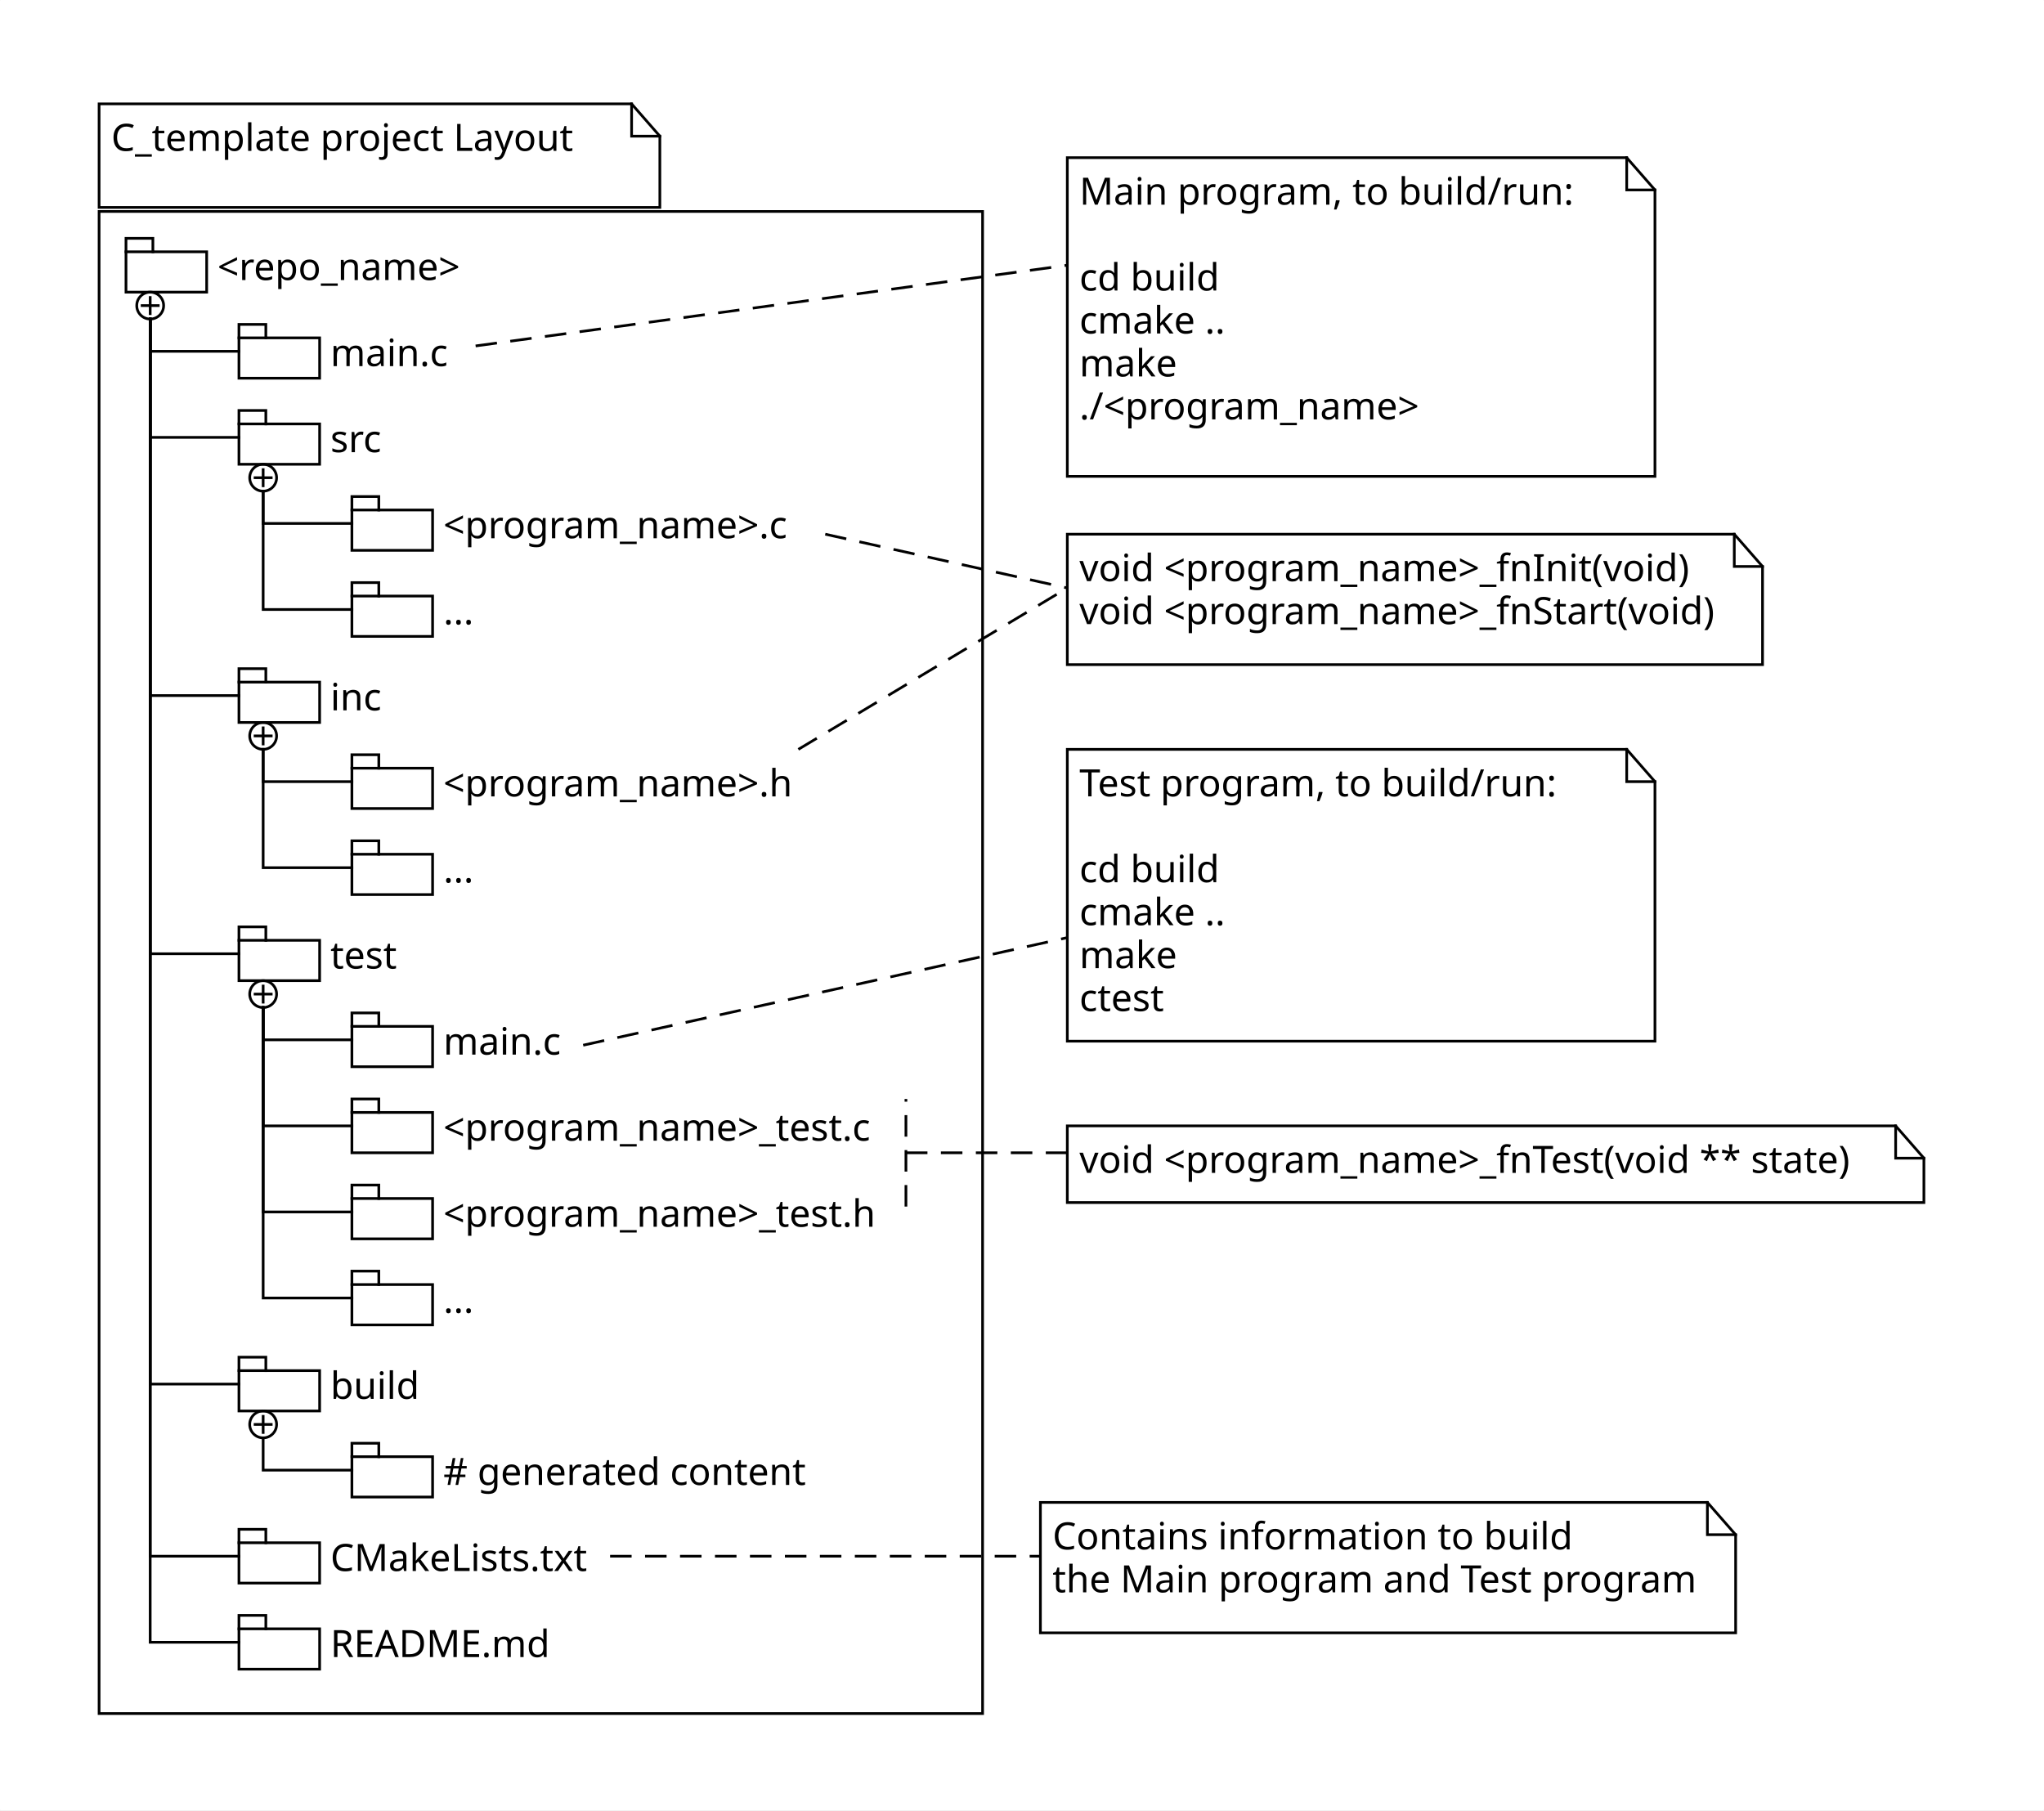
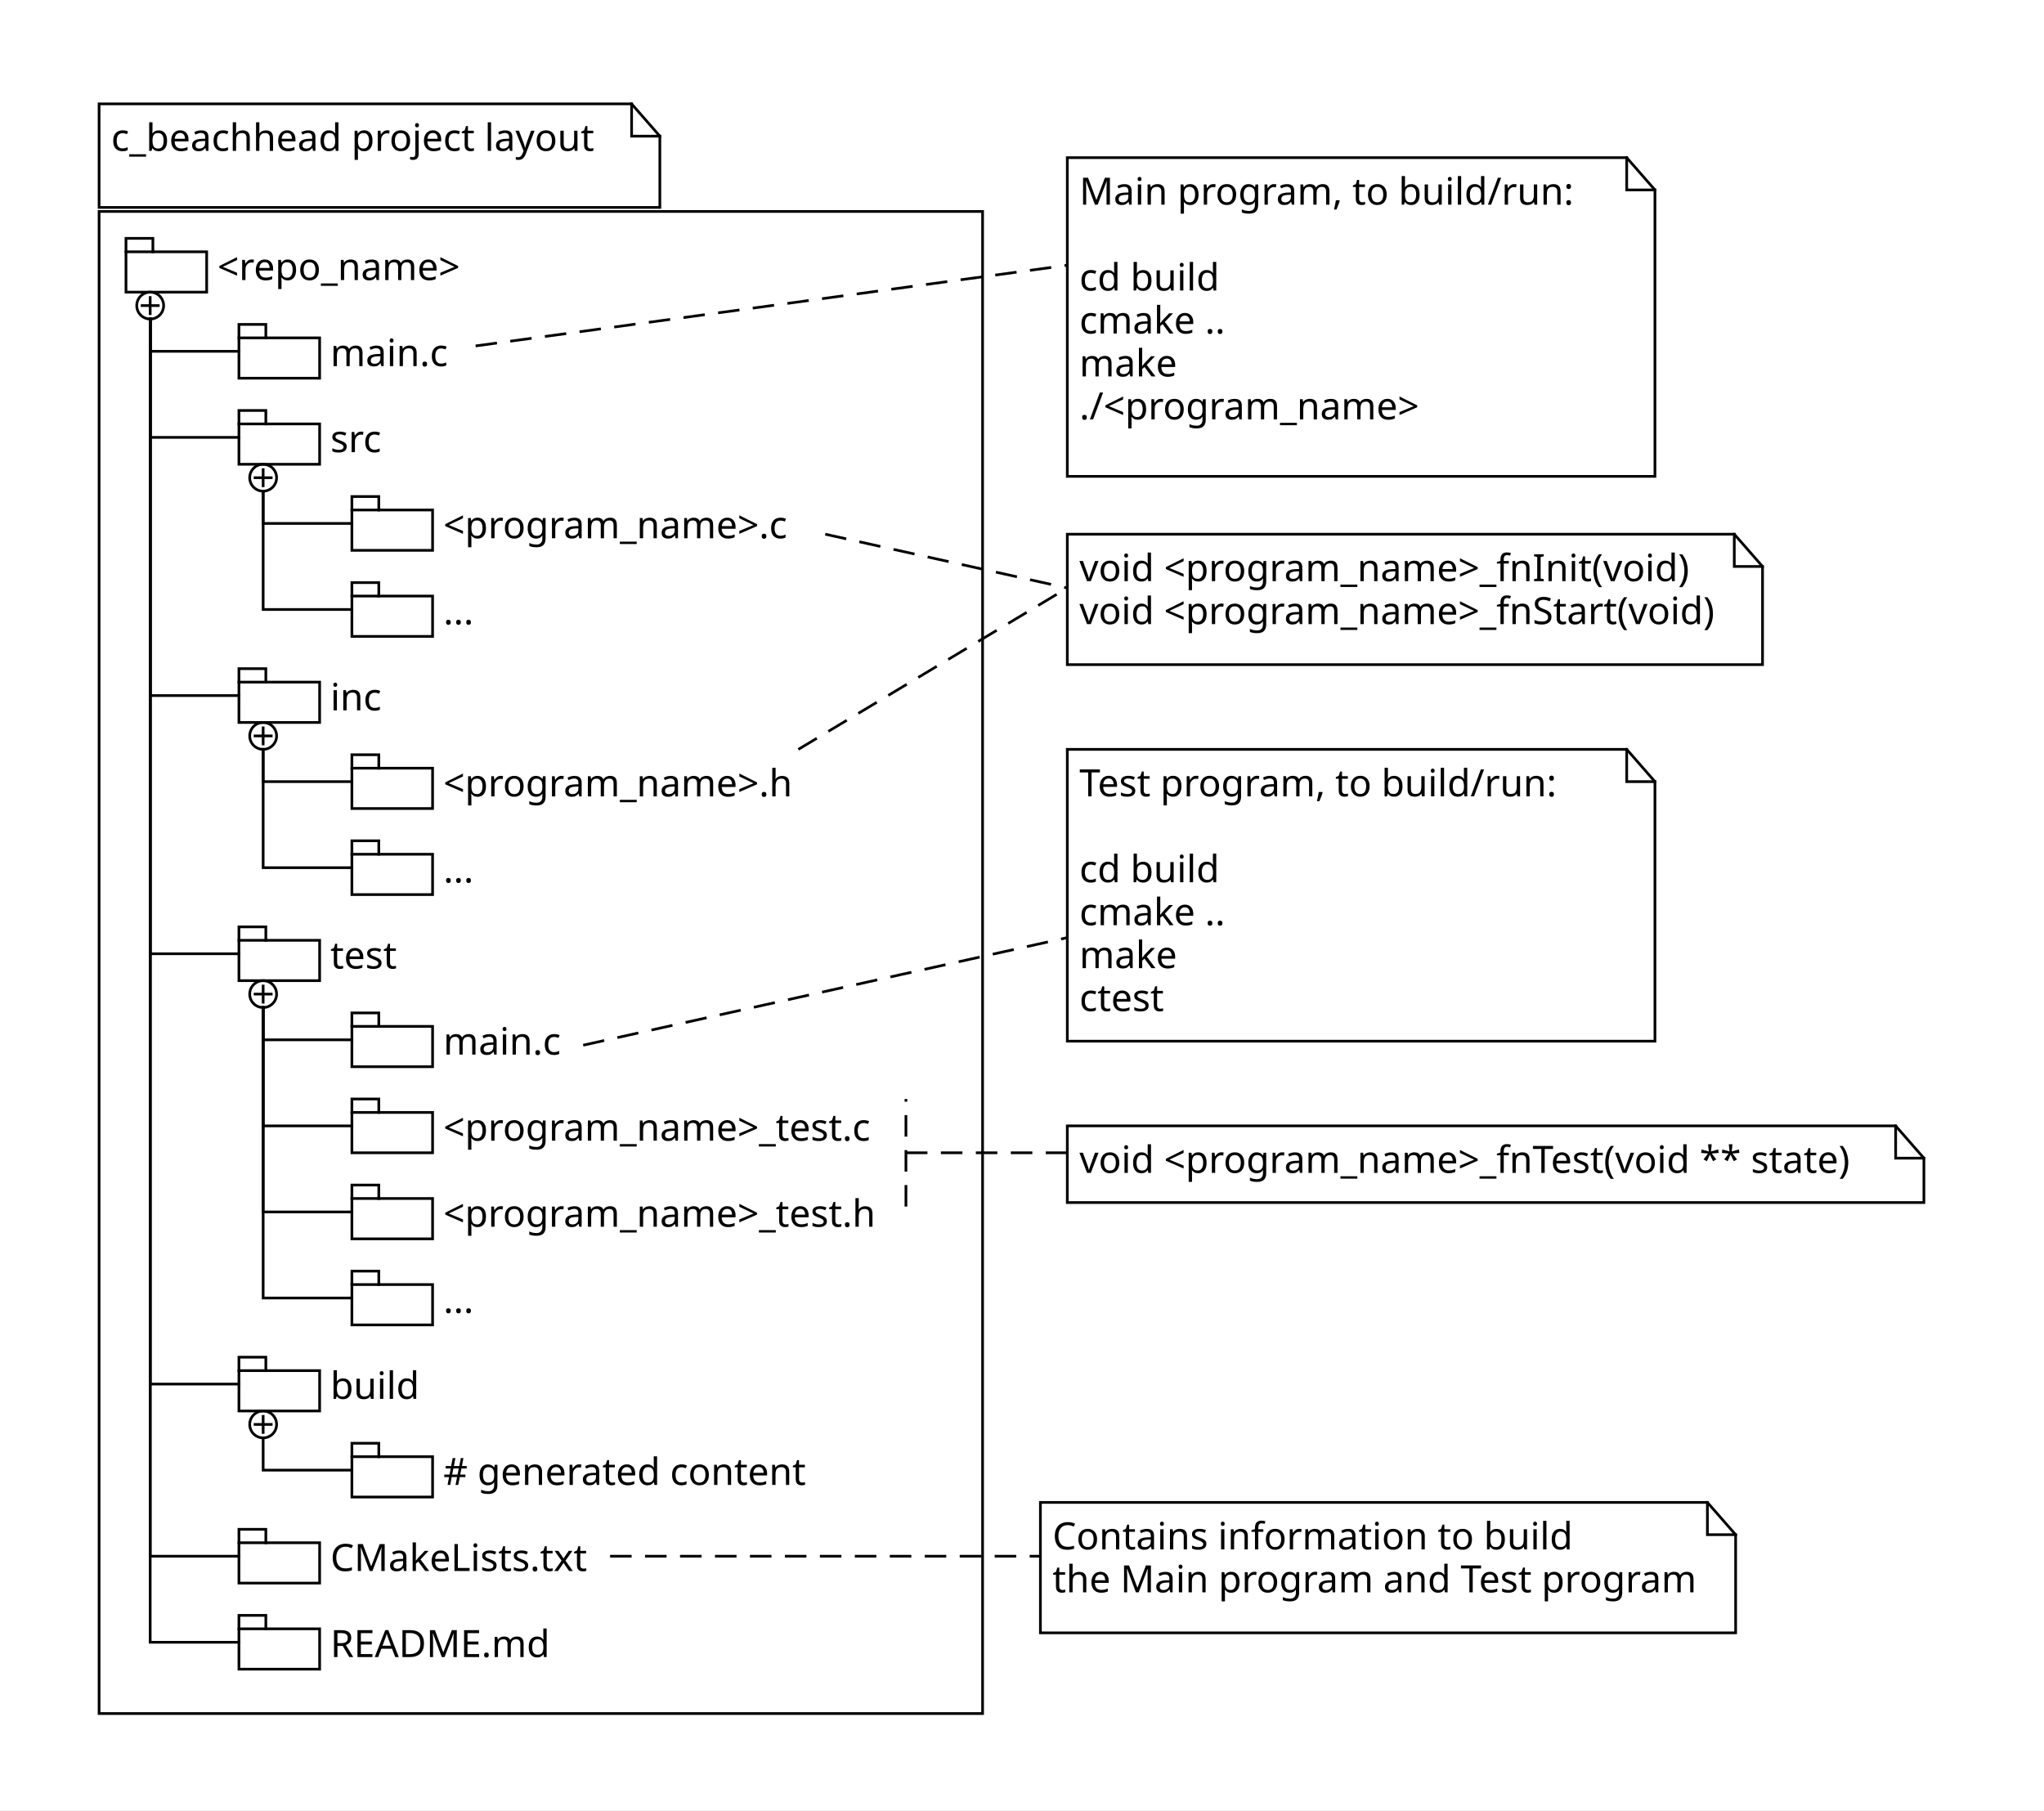
<svg xmlns="http://www.w3.org/2000/svg" fill-opacity="1" color-rendering="auto" color-interpolation="auto" text-rendering="auto" stroke="#000000" stroke-linecap="square" width="760" stroke-miterlimit="10" shape-rendering="auto" stroke-opacity="1" fill="#000000" stroke-dasharray="none" font-weight="normal" stroke-width="1" viewBox="160 70 760 673.07" height="673.07" font-family="Dialog" font-style="normal" stroke-linejoin="miter" font-size="12px" stroke-dashoffset="0" image-rendering="auto" version="1.1" id="svg1993">
  <rect style="fill:#ffffff;fill-opacity:1;stroke:none;stroke-width:3.78;stroke-linecap:round;stroke-dasharray:7.559, 7.559;stop-color:#000000" id="rect2516" width="760" height="673.07" x="160" y="70" rx="0.297" ry="0.384" />
  <defs id="genericDefs" />
  <g id="g1991" transform="translate(16.34432,18.12296)">
    <defs id="defs1">
      <clipPath clipPathUnits="userSpaceOnUse" id="clipPath1">
        <path d="M 0,0 H 2147483600 V 2147483600 H 0 Z" id="path1524" />
      </clipPath>
      <clipPath clipPathUnits="userSpaceOnUse" id="clipPath2">
        <path d="M 0,0 V 560 H 330 V 0 Z" id="path1527" />
      </clipPath>
      <clipPath clipPathUnits="userSpaceOnUse" id="clipPath3">
        <path d="M 0,0 V 40 H 210 V 0 Z" id="path1530" />
      </clipPath>
      <clipPath clipPathUnits="userSpaceOnUse" id="clipPath4">
        <path d="M 0,0 V 30 H 190 V 0 Z" id="path1533" />
      </clipPath>
      <clipPath clipPathUnits="userSpaceOnUse" id="clipPath5">
        <path d="M 0,0 V 50 H 260 V 0 Z" id="path1536" />
      </clipPath>
      <clipPath clipPathUnits="userSpaceOnUse" id="clipPath6">
        <path d="M 0,0 V 60 H 250 V 0 Z" id="path1539" />
      </clipPath>
      <clipPath clipPathUnits="userSpaceOnUse" id="clipPath7">
        <path d="M 0,0 V 120 H 220 V 0 Z" id="path1542" />
      </clipPath>
      <clipPath clipPathUnits="userSpaceOnUse" id="clipPath8">
        <path d="M 0,0 V 70 H 210 V 0 Z" id="path1545" />
      </clipPath>
      <clipPath clipPathUnits="userSpaceOnUse" id="clipPath9">
        <path d="M 0,0 V 110 H 220 V 0 Z" id="path1548" />
      </clipPath>
      <clipPath clipPathUnits="userSpaceOnUse" id="clipPath10">
        <path d="M 0,0 V 70 H 30 V 0 Z" id="path1551" />
      </clipPath>
      <clipPath clipPathUnits="userSpaceOnUse" id="clipPath11">
        <path d="M 0,0 V 30 H 90 V 0 Z" id="path1554" />
      </clipPath>
      <clipPath clipPathUnits="userSpaceOnUse" id="clipPath12">
        <path d="M 0,0 V 30 H 320 V 0 Z" id="path1557" />
      </clipPath>
      <clipPath clipPathUnits="userSpaceOnUse" id="clipPath13">
        <path d="M 0,0 V 90 H 130 V 0 Z" id="path1560" />
      </clipPath>
      <clipPath clipPathUnits="userSpaceOnUse" id="clipPath14">
        <path d="M 0,0 V 50 H 120 V 0 Z" id="path1563" />
      </clipPath>
    </defs>
    <g fill="#ffffff" fill-opacity="0" transform="translate(180,130)" stroke-opacity="0" stroke="#ffffff" id="g1569">
      <rect x="0.5" width="328.5" height="558.5" y="0.5" clip-path="url(#clipPath2)" stroke="none" id="rect1567" />
    </g>
    <g transform="translate(180,130)" id="g1573">
      <rect fill="none" x="0.5" width="328.5" height="558.5" y="0.5" clip-path="url(#clipPath2)" id="rect1571" />
    </g>
    <g fill="#ffffff" fill-opacity="0" transform="translate(180,130)" stroke-opacity="0" stroke="#ffffff" id="g1577">
      <path d="m 10.5,10.5 h 10 v 5 h 20 v 15 h -30 z" stroke="none" clip-path="url(#clipPath2)" id="path1575" />
    </g>
    <g transform="translate(180,130)" id="g1585">
      <path fill="none" d="m 10.5,10.5 h 10 v 5 h 20 v 15 h -30 z" clip-path="url(#clipPath2)" id="path1579" />
      <path fill="none" d="m 10.5,15.5 h 10" clip-path="url(#clipPath2)" id="path1581" />
      <text x="44.5" font-size="14px" y="26" clip-path="url(#clipPath2)" font-family="sans-serif" stroke="none" xml:space="preserve" id="text1583">&lt;repo_name&gt;</text>
    </g>
    <g font-size="14px" transform="translate(180,130)" fill-opacity="0" fill="#ffffff" font-family="sans-serif" stroke="#ffffff" stroke-opacity="0" id="g1589">
      <path d="m 52.5,42.5 h 10 v 5 h 20 v 15 h -30 z" stroke="none" clip-path="url(#clipPath2)" id="path1587" />
    </g>
    <g font-family="sans-serif" font-size="14px" transform="translate(180,130)" id="g1597">
      <path fill="none" d="m 52.5,42.5 h 10 v 5 h 20 v 15 h -30 z" clip-path="url(#clipPath2)" id="path1591" />
      <path fill="none" d="m 52.5,47.5 h 10" clip-path="url(#clipPath2)" id="path1593" />
      <path fill="none" d="m 52.5,52.5 h -33 v -12" clip-path="url(#clipPath2)" id="path1595" />
    </g>
    <g font-size="14px" transform="translate(180,130)" fill-opacity="0" fill="#ffffff" font-family="sans-serif" stroke="#ffffff" stroke-opacity="0" id="g1601">
      <circle r="5" clip-path="url(#clipPath2)" cx="19.5" cy="35.5" stroke="none" id="circle1599" />
    </g>
    <g font-family="sans-serif" font-size="14px" transform="translate(180,130)" id="g1611">
      <circle fill="none" r="5" clip-path="url(#clipPath2)" cx="19.5" cy="35.5" id="circle1603" />
      <path fill="none" d="m 19.5,32.5 v 6" clip-path="url(#clipPath2)" id="path1605" />
      <path fill="none" d="m 16.5,35.5 h 6" clip-path="url(#clipPath2)" id="path1607" />
      <text x="86.5" xml:space="preserve" y="58" clip-path="url(#clipPath2)" stroke="none" id="text1609">main.c</text>
    </g>
    <g font-size="14px" transform="translate(180,130)" fill-opacity="0" fill="#ffffff" font-family="sans-serif" stroke="#ffffff" stroke-opacity="0" id="g1615">
      <path d="m 52.5,74.5 h 10 v 5 h 20 v 15 h -30 z" stroke="none" clip-path="url(#clipPath2)" id="path1613" />
    </g>
    <g font-family="sans-serif" font-size="14px" transform="translate(180,130)" id="g1625">
      <path fill="none" d="m 52.5,74.5 h 10 v 5 h 20 v 15 h -30 z" clip-path="url(#clipPath2)" id="path1617" />
      <path fill="none" d="m 52.5,79.5 h 10" clip-path="url(#clipPath2)" id="path1619" />
      <path fill="none" d="m 52.5,84.5 h -33 v -44" clip-path="url(#clipPath2)" id="path1621" />
      <text x="86.5" xml:space="preserve" y="90" clip-path="url(#clipPath2)" stroke="none" id="text1623">src</text>
    </g>
    <g font-size="14px" transform="translate(180,130)" fill-opacity="0" fill="#ffffff" font-family="sans-serif" stroke="#ffffff" stroke-opacity="0" id="g1629">
      <path d="m 94.5,106.5 h 10 v 5 h 20 v 15 h -30 z" stroke="none" clip-path="url(#clipPath2)" id="path1627" />
    </g>
    <g font-family="sans-serif" font-size="14px" transform="translate(180,130)" id="g1637">
      <path fill="none" d="m 94.5,106.5 h 10 v 5 h 20 v 15 h -30 z" clip-path="url(#clipPath2)" id="path1631" />
      <path fill="none" d="m 94.5,111.5 h 10" clip-path="url(#clipPath2)" id="path1633" />
      <path fill="none" d="m 94.5,116.5 h -33 v -12" clip-path="url(#clipPath2)" id="path1635" />
    </g>
    <g font-size="14px" transform="translate(180,130)" fill-opacity="0" fill="#ffffff" font-family="sans-serif" stroke="#ffffff" stroke-opacity="0" id="g1641">
      <circle r="5" clip-path="url(#clipPath2)" cx="61.5" cy="99.5" stroke="none" id="circle1639" />
    </g>
    <g font-family="sans-serif" font-size="14px" transform="translate(180,130)" id="g1651">
      <circle fill="none" r="5" clip-path="url(#clipPath2)" cx="61.5" cy="99.5" id="circle1643" />
      <path fill="none" d="m 61.5,96.5 v 6" clip-path="url(#clipPath2)" id="path1645" />
      <path fill="none" d="m 58.5,99.5 h 6" clip-path="url(#clipPath2)" id="path1647" />
      <text x="128.5" xml:space="preserve" y="122" clip-path="url(#clipPath2)" stroke="none" id="text1649">&lt;program_name&gt;.c</text>
    </g>
    <g font-size="14px" transform="translate(180,130)" fill-opacity="0" fill="#ffffff" font-family="sans-serif" stroke="#ffffff" stroke-opacity="0" id="g1655">
      <path d="m 94.5,138.5 h 10 v 5 h 20 v 15 h -30 z" stroke="none" clip-path="url(#clipPath2)" id="path1653" />
    </g>
    <g font-family="sans-serif" font-size="14px" transform="translate(180,130)" id="g1665">
      <path fill="none" d="m 94.5,138.5 h 10 v 5 h 20 v 15 h -30 z" clip-path="url(#clipPath2)" id="path1657" />
      <path fill="none" d="m 94.5,143.5 h 10" clip-path="url(#clipPath2)" id="path1659" />
      <path fill="none" d="m 94.5,148.5 h -33 v -44" clip-path="url(#clipPath2)" id="path1661" />
      <text x="128.5" xml:space="preserve" y="154" clip-path="url(#clipPath2)" stroke="none" id="text1663">...</text>
    </g>
    <g font-size="14px" transform="translate(180,130)" fill-opacity="0" fill="#ffffff" font-family="sans-serif" stroke="#ffffff" stroke-opacity="0" id="g1669">
      <path d="m 52.5,170.5 h 10 v 5 h 20 v 15 h -30 z" stroke="none" clip-path="url(#clipPath2)" id="path1667" />
    </g>
    <g font-family="sans-serif" font-size="14px" transform="translate(180,130)" id="g1679">
      <path fill="none" d="m 52.5,170.5 h 10 v 5 h 20 v 15 h -30 z" clip-path="url(#clipPath2)" id="path1671" />
      <path fill="none" d="m 52.5,175.5 h 10" clip-path="url(#clipPath2)" id="path1673" />
      <path fill="none" d="m 52.5,180.5 h -33 v -140" clip-path="url(#clipPath2)" id="path1675" />
      <text x="86.5" xml:space="preserve" y="186" clip-path="url(#clipPath2)" stroke="none" id="text1677">inc</text>
    </g>
    <g font-size="14px" transform="translate(180,130)" fill-opacity="0" fill="#ffffff" font-family="sans-serif" stroke="#ffffff" stroke-opacity="0" id="g1683">
      <path d="m 94.5,202.5 h 10 v 5 h 20 v 15 h -30 z" stroke="none" clip-path="url(#clipPath2)" id="path1681" />
    </g>
    <g font-family="sans-serif" font-size="14px" transform="translate(180,130)" id="g1691">
      <path fill="none" d="m 94.5,202.5 h 10 v 5 h 20 v 15 h -30 z" clip-path="url(#clipPath2)" id="path1685" />
      <path fill="none" d="m 94.5,207.5 h 10" clip-path="url(#clipPath2)" id="path1687" />
      <path fill="none" d="m 94.5,212.5 h -33 v -12" clip-path="url(#clipPath2)" id="path1689" />
    </g>
    <g font-size="14px" transform="translate(180,130)" fill-opacity="0" fill="#ffffff" font-family="sans-serif" stroke="#ffffff" stroke-opacity="0" id="g1695">
      <circle r="5" clip-path="url(#clipPath2)" cx="61.5" cy="195.5" stroke="none" id="circle1693" />
    </g>
    <g font-family="sans-serif" font-size="14px" transform="translate(180,130)" id="g1705">
      <circle fill="none" r="5" clip-path="url(#clipPath2)" cx="61.5" cy="195.5" id="circle1697" />
      <path fill="none" d="m 61.5,192.5 v 6" clip-path="url(#clipPath2)" id="path1699" />
      <path fill="none" d="m 58.5,195.5 h 6" clip-path="url(#clipPath2)" id="path1701" />
      <text x="128.5" xml:space="preserve" y="218" clip-path="url(#clipPath2)" stroke="none" id="text1703">&lt;program_name&gt;.h</text>
    </g>
    <g font-size="14px" transform="translate(180,130)" fill-opacity="0" fill="#ffffff" font-family="sans-serif" stroke="#ffffff" stroke-opacity="0" id="g1709">
      <path d="m 94.5,234.5 h 10 v 5 h 20 v 15 h -30 z" stroke="none" clip-path="url(#clipPath2)" id="path1707" />
    </g>
    <g font-family="sans-serif" font-size="14px" transform="translate(180,130)" id="g1719">
      <path fill="none" d="m 94.5,234.5 h 10 v 5 h 20 v 15 h -30 z" clip-path="url(#clipPath2)" id="path1711" />
      <path fill="none" d="m 94.5,239.5 h 10" clip-path="url(#clipPath2)" id="path1713" />
      <path fill="none" d="m 94.5,244.5 h -33 v -44" clip-path="url(#clipPath2)" id="path1715" />
      <text x="128.5" xml:space="preserve" y="250" clip-path="url(#clipPath2)" stroke="none" id="text1717">...</text>
    </g>
    <g font-size="14px" transform="translate(180,130)" fill-opacity="0" fill="#ffffff" font-family="sans-serif" stroke="#ffffff" stroke-opacity="0" id="g1723">
      <path d="m 52.5,266.5 h 10 v 5 h 20 v 15 h -30 z" stroke="none" clip-path="url(#clipPath2)" id="path1721" />
    </g>
    <g font-family="sans-serif" font-size="14px" transform="translate(180,130)" id="g1733">
      <path fill="none" d="m 52.5,266.5 h 10 v 5 h 20 v 15 h -30 z" clip-path="url(#clipPath2)" id="path1725" />
      <path fill="none" d="m 52.5,271.5 h 10" clip-path="url(#clipPath2)" id="path1727" />
      <path fill="none" d="m 52.5,276.5 h -33 v -236" clip-path="url(#clipPath2)" id="path1729" />
      <text x="86.5" xml:space="preserve" y="282" clip-path="url(#clipPath2)" stroke="none" id="text1731">test</text>
    </g>
    <g font-size="14px" transform="translate(180,130)" fill-opacity="0" fill="#ffffff" font-family="sans-serif" stroke="#ffffff" stroke-opacity="0" id="g1737">
      <path d="m 94.5,298.5 h 10 v 5 h 20 v 15 h -30 z" stroke="none" clip-path="url(#clipPath2)" id="path1735" />
    </g>
    <g font-family="sans-serif" font-size="14px" transform="translate(180,130)" id="g1745">
      <path fill="none" d="m 94.5,298.5 h 10 v 5 h 20 v 15 h -30 z" clip-path="url(#clipPath2)" id="path1739" />
      <path fill="none" d="m 94.5,303.5 h 10" clip-path="url(#clipPath2)" id="path1741" />
      <path fill="none" d="m 94.5,308.5 h -33 v -12" clip-path="url(#clipPath2)" id="path1743" />
    </g>
    <g font-size="14px" transform="translate(180,130)" fill-opacity="0" fill="#ffffff" font-family="sans-serif" stroke="#ffffff" stroke-opacity="0" id="g1749">
      <circle r="5" clip-path="url(#clipPath2)" cx="61.5" cy="291.5" stroke="none" id="circle1747" />
    </g>
    <g font-family="sans-serif" font-size="14px" transform="translate(180,130)" id="g1759">
      <circle fill="none" r="5" clip-path="url(#clipPath2)" cx="61.5" cy="291.5" id="circle1751" />
      <path fill="none" d="m 61.5,288.5 v 6" clip-path="url(#clipPath2)" id="path1753" />
      <path fill="none" d="m 58.5,291.5 h 6" clip-path="url(#clipPath2)" id="path1755" />
      <text x="128.5" xml:space="preserve" y="314" clip-path="url(#clipPath2)" stroke="none" id="text1757">main.c</text>
    </g>
    <g font-size="14px" transform="translate(180,130)" fill-opacity="0" fill="#ffffff" font-family="sans-serif" stroke="#ffffff" stroke-opacity="0" id="g1763">
      <path d="m 94.5,330.5 h 10 v 5 h 20 v 15 h -30 z" stroke="none" clip-path="url(#clipPath2)" id="path1761" />
    </g>
    <g font-family="sans-serif" font-size="14px" transform="translate(180,130)" id="g1773">
      <path fill="none" d="m 94.5,330.5 h 10 v 5 h 20 v 15 h -30 z" clip-path="url(#clipPath2)" id="path1765" />
      <path fill="none" d="m 94.5,335.5 h 10" clip-path="url(#clipPath2)" id="path1767" />
      <path fill="none" d="m 94.5,340.5 h -33 v -44" clip-path="url(#clipPath2)" id="path1769" />
      <text x="128.5" xml:space="preserve" y="346" clip-path="url(#clipPath2)" stroke="none" id="text1771">&lt;program_name&gt;_test.c</text>
    </g>
    <g font-size="14px" transform="translate(180,130)" fill-opacity="0" fill="#ffffff" font-family="sans-serif" stroke="#ffffff" stroke-opacity="0" id="g1777">
      <path d="m 94.5,362.5 h 10 v 5 h 20 v 15 h -30 z" stroke="none" clip-path="url(#clipPath2)" id="path1775" />
    </g>
    <g font-family="sans-serif" font-size="14px" transform="translate(180,130)" id="g1787">
      <path fill="none" d="m 94.5,362.5 h 10 v 5 h 20 v 15 h -30 z" clip-path="url(#clipPath2)" id="path1779" />
      <path fill="none" d="m 94.5,367.5 h 10" clip-path="url(#clipPath2)" id="path1781" />
      <path fill="none" d="m 94.5,372.5 h -33 v -76" clip-path="url(#clipPath2)" id="path1783" />
      <text x="128.5" xml:space="preserve" y="378" clip-path="url(#clipPath2)" stroke="none" id="text1785">&lt;program_name&gt;_test.h</text>
    </g>
    <g font-size="14px" transform="translate(180,130)" fill-opacity="0" fill="#ffffff" font-family="sans-serif" stroke="#ffffff" stroke-opacity="0" id="g1791">
      <path d="m 94.5,394.5 h 10 v 5 h 20 v 15 h -30 z" stroke="none" clip-path="url(#clipPath2)" id="path1789" />
    </g>
    <g font-family="sans-serif" font-size="14px" transform="translate(180,130)" id="g1801">
      <path fill="none" d="m 94.5,394.5 h 10 v 5 h 20 v 15 h -30 z" clip-path="url(#clipPath2)" id="path1793" />
      <path fill="none" d="m 94.5,399.5 h 10" clip-path="url(#clipPath2)" id="path1795" />
      <path fill="none" d="m 94.5,404.5 h -33 v -108" clip-path="url(#clipPath2)" id="path1797" />
      <text x="128.5" xml:space="preserve" y="410" clip-path="url(#clipPath2)" stroke="none" id="text1799">...</text>
    </g>
    <g font-size="14px" transform="translate(180,130)" fill-opacity="0" fill="#ffffff" font-family="sans-serif" stroke="#ffffff" stroke-opacity="0" id="g1805">
      <path d="m 52.5,426.5 h 10 v 5 h 20 v 15 h -30 z" stroke="none" clip-path="url(#clipPath2)" id="path1803" />
    </g>
    <g font-family="sans-serif" font-size="14px" transform="translate(180,130)" id="g1815">
      <path fill="none" d="m 52.5,426.5 h 10 v 5 h 20 v 15 h -30 z" clip-path="url(#clipPath2)" id="path1807" />
      <path fill="none" d="m 52.5,431.5 h 10" clip-path="url(#clipPath2)" id="path1809" />
      <path fill="none" d="m 52.5,436.5 h -33 v -396" clip-path="url(#clipPath2)" id="path1811" />
      <text x="86.5" xml:space="preserve" y="442" clip-path="url(#clipPath2)" stroke="none" id="text1813">build</text>
    </g>
    <g font-size="14px" transform="translate(180,130)" fill-opacity="0" fill="#ffffff" font-family="sans-serif" stroke="#ffffff" stroke-opacity="0" id="g1819">
      <path d="m 94.5,458.5 h 10 v 5 h 20 v 15 h -30 z" stroke="none" clip-path="url(#clipPath2)" id="path1817" />
    </g>
    <g font-family="sans-serif" font-size="14px" transform="translate(180,130)" id="g1827">
      <path fill="none" d="m 94.5,458.5 h 10 v 5 h 20 v 15 h -30 z" clip-path="url(#clipPath2)" id="path1821" />
      <path fill="none" d="m 94.5,463.5 h 10" clip-path="url(#clipPath2)" id="path1823" />
      <path fill="none" d="m 94.5,468.5 h -33 v -12" clip-path="url(#clipPath2)" id="path1825" />
    </g>
    <g font-size="14px" transform="translate(180,130)" fill-opacity="0" fill="#ffffff" font-family="sans-serif" stroke="#ffffff" stroke-opacity="0" id="g1831">
      <circle r="5" clip-path="url(#clipPath2)" cx="61.5" cy="451.5" stroke="none" id="circle1829" />
    </g>
    <g font-family="sans-serif" font-size="14px" transform="translate(180,130)" id="g1841">
      <circle fill="none" r="5" clip-path="url(#clipPath2)" cx="61.5" cy="451.5" id="circle1833" />
      <path fill="none" d="m 61.5,448.5 v 6" clip-path="url(#clipPath2)" id="path1835" />
      <path fill="none" d="m 58.5,451.5 h 6" clip-path="url(#clipPath2)" id="path1837" />
      <text x="128.5" xml:space="preserve" y="474" clip-path="url(#clipPath2)" stroke="none" id="text1839"># generated content</text>
    </g>
    <g font-size="14px" transform="translate(180,130)" fill-opacity="0" fill="#ffffff" font-family="sans-serif" stroke="#ffffff" stroke-opacity="0" id="g1845">
      <path d="m 52.5,490.5 h 10 v 5 h 20 v 15 h -30 z" stroke="none" clip-path="url(#clipPath2)" id="path1843" />
    </g>
    <g font-family="sans-serif" font-size="14px" transform="translate(180,130)" id="g1855">
      <path fill="none" d="m 52.5,490.5 h 10 v 5 h 20 v 15 h -30 z" clip-path="url(#clipPath2)" id="path1847" />
      <path fill="none" d="m 52.5,495.5 h 10" clip-path="url(#clipPath2)" id="path1849" />
      <path fill="none" d="m 52.5,500.5 h -33 v -460" clip-path="url(#clipPath2)" id="path1851" />
      <text x="86.5" xml:space="preserve" y="506" clip-path="url(#clipPath2)" stroke="none" id="text1853">CMakeLists.txt</text>
    </g>
    <g font-size="14px" transform="translate(180,130)" fill-opacity="0" fill="#ffffff" font-family="sans-serif" stroke="#ffffff" stroke-opacity="0" id="g1859">
      <path d="m 52.5,522.5 h 10 v 5 h 20 v 15 h -30 z" stroke="none" clip-path="url(#clipPath2)" id="path1857" />
    </g>
    <g font-family="sans-serif" font-size="14px" transform="translate(180,130)" id="g1869">
      <path fill="none" d="m 52.5,522.5 h 10 v 5 h 20 v 15 h -30 z" clip-path="url(#clipPath2)" id="path1861" />
      <path fill="none" d="m 52.5,527.5 h 10" clip-path="url(#clipPath2)" id="path1863" />
      <path fill="none" d="m 52.5,532.5 h -33 v -492" clip-path="url(#clipPath2)" id="path1865" />
      <text x="86.5" xml:space="preserve" y="538" clip-path="url(#clipPath2)" stroke="none" id="text1867">README.md</text>
    </g>
    <g fill="#ffffff" fill-opacity="0" transform="translate(180,90)" stroke-opacity="0" stroke="#ffffff" id="g1873">
      <path d="m 0.5,0.5 h 198 l 10.5,12 V 39 H 0.5 Z" stroke="none" clip-path="url(#clipPath3)" id="path1871" />
    </g>
    <g transform="translate(180,90)" id="g1881">
      <path fill="none" d="m 0.5,0.5 h 198 l 10.5,12 V 39 H 0.5 Z" clip-path="url(#clipPath3)" id="path1875" />
      <path fill="none" d="m 198.5,0.5 v 12 H 209" clip-path="url(#clipPath3)" id="path1877" />
-       <text x="5" font-size="14px" y="17.969" clip-path="url(#clipPath3)" font-family="sans-serif" stroke="none" xml:space="preserve" id="text1879">C_template project Layout</text>
+       <text x="5" font-size="14px" y="17.969" clip-path="url(#clipPath3)" font-family="sans-serif" stroke="none" xml:space="preserve" id="text1879">c_beachhead project layout</text>
    </g>
    <g stroke-dasharray="8, 5" stroke-miterlimit="5" transform="translate(360,620)" stroke-linecap="butt" id="g1885">
      <path fill="none" d="m 10.5,10.5 h 160" clip-path="url(#clipPath4)" id="path1883" />
    </g>
    <g fill="#ffffff" fill-opacity="0" transform="translate(530,610)" stroke-opacity="0" stroke="#ffffff" id="g1889">
      <path d="m 0.5,0.5 h 248 l 10.5,12 V 49 H 0.5 Z" stroke="none" clip-path="url(#clipPath5)" id="path1887" />
    </g>
    <g transform="translate(530,610)" id="g1899">
      <path fill="none" d="m 0.5,0.5 h 248 l 10.5,12 V 49 H 0.5 Z" clip-path="url(#clipPath5)" id="path1891" />
      <path fill="none" d="m 248.5,0.5 v 12 H 259" clip-path="url(#clipPath5)" id="path1893" />
      <text x="5" font-size="14px" y="17.969" clip-path="url(#clipPath5)" font-family="sans-serif" stroke="none" xml:space="preserve" id="text1895">Contains information to build</text>
      <text x="5" font-size="14px" y="33.938" clip-path="url(#clipPath5)" font-family="sans-serif" stroke="none" xml:space="preserve" id="text1897">the Main program and Test program</text>
    </g>
    <g stroke-dasharray="8, 5" stroke-miterlimit="5" transform="translate(310,140)" stroke-linecap="butt" id="g1903">
      <path fill="none" d="m 10.5,40.5 220,-30" clip-path="url(#clipPath6)" id="path1901" />
    </g>
    <g fill="#ffffff" fill-opacity="0" transform="translate(540,110)" stroke-opacity="0" stroke="#ffffff" id="g1907">
      <path d="m 0.5,0.5 h 208 l 10.5,12 V 119 H 0.5 Z" stroke="none" clip-path="url(#clipPath7)" id="path1905" />
    </g>
    <g transform="translate(540,110)" id="g1923">
      <path fill="none" d="m 0.5,0.5 h 208 l 10.5,12 V 119 H 0.5 Z" clip-path="url(#clipPath7)" id="path1909" />
      <path fill="none" d="m 208.5,0.5 v 12 H 219" clip-path="url(#clipPath7)" id="path1911" />
      <text x="5" font-size="14px" y="17.969" clip-path="url(#clipPath7)" font-family="sans-serif" stroke="none" xml:space="preserve" id="text1913">Main program, to build/run:</text>
      <text x="5" font-size="14px" y="49.906" clip-path="url(#clipPath7)" font-family="sans-serif" stroke="none" xml:space="preserve" id="text1915">cd build</text>
      <text x="5" font-size="14px" y="65.875" clip-path="url(#clipPath7)" font-family="sans-serif" stroke="none" xml:space="preserve" id="text1917">cmake ..</text>
      <text x="5" font-size="14px" y="81.844" clip-path="url(#clipPath7)" font-family="sans-serif" stroke="none" xml:space="preserve" id="text1919">make</text>
      <text x="5" font-size="14px" y="97.812" clip-path="url(#clipPath7)" font-family="sans-serif" stroke="none" xml:space="preserve" id="text1921">./&lt;program_name&gt;</text>
    </g>
    <g stroke-dasharray="8, 5" stroke-miterlimit="5" transform="translate(350,390)" stroke-linecap="butt" id="g1927">
      <path fill="none" d="m 10.5,50.5 180,-40" clip-path="url(#clipPath8)" id="path1925" />
    </g>
    <g fill="#ffffff" fill-opacity="0" transform="translate(540,330)" stroke-opacity="0" stroke="#ffffff" id="g1931">
      <path d="m 0.5,0.5 h 208 l 10.5,12 V 109 H 0.5 Z" stroke="none" clip-path="url(#clipPath9)" id="path1929" />
    </g>
    <g transform="translate(540,330)" id="g1947">
      <path fill="none" d="m 0.5,0.5 h 208 l 10.5,12 V 109 H 0.5 Z" clip-path="url(#clipPath9)" id="path1933" />
      <path fill="none" d="m 208.5,0.5 v 12 H 219" clip-path="url(#clipPath9)" id="path1935" />
      <text x="5" font-size="14px" y="17.969" clip-path="url(#clipPath9)" font-family="sans-serif" stroke="none" xml:space="preserve" id="text1937">Test program, to build/run:</text>
      <text x="5" font-size="14px" y="49.906" clip-path="url(#clipPath9)" font-family="sans-serif" stroke="none" xml:space="preserve" id="text1939">cd build</text>
      <text x="5" font-size="14px" y="65.875" clip-path="url(#clipPath9)" font-family="sans-serif" stroke="none" xml:space="preserve" id="text1941">cmake ..</text>
      <text x="5" font-size="14px" y="81.844" clip-path="url(#clipPath9)" font-family="sans-serif" stroke="none" xml:space="preserve" id="text1943">make</text>
      <text x="5" font-size="14px" y="97.812" clip-path="url(#clipPath9)" font-family="sans-serif" stroke="none" xml:space="preserve" id="text1945">ctest</text>
    </g>
    <g stroke-dasharray="8, 5" stroke-miterlimit="5" transform="translate(470,450)" stroke-linecap="butt" id="g1951">
      <path fill="none" d="m 10.5,50.5 v -40" clip-path="url(#clipPath10)" id="path1949" />
    </g>
    <g stroke-dasharray="8, 5" stroke-miterlimit="5" transform="translate(470,470)" stroke-linecap="butt" id="g1955">
      <path fill="none" d="m 10.5,10.5 h 60" clip-path="url(#clipPath11)" id="path1953" />
    </g>
    <g fill="#ffffff" fill-opacity="0" transform="translate(540,470)" stroke-opacity="0" stroke="#ffffff" id="g1959">
      <path d="m 0.5,0.5 h 308 l 10.5,12 V 29 H 0.5 Z" stroke="none" clip-path="url(#clipPath12)" id="path1957" />
    </g>
    <g transform="translate(540,470)" id="g1967">
      <path fill="none" d="m 0.5,0.5 h 308 l 10.5,12 V 29 H 0.5 Z" clip-path="url(#clipPath12)" id="path1961" />
      <path fill="none" d="m 308.5,0.5 v 12 H 319" clip-path="url(#clipPath12)" id="path1963" />
      <text x="5" font-size="14px" y="17.969" clip-path="url(#clipPath12)" font-family="sans-serif" stroke="none" xml:space="preserve" id="text1965">void &lt;program_name&gt;_fnTest(void ** state)</text>
    </g>
    <g stroke-dasharray="8, 5" stroke-miterlimit="5" transform="translate(430,260)" stroke-linecap="butt" id="g1971">
      <path fill="none" d="m 10.5,70.5 100,-60" clip-path="url(#clipPath13)" id="path1969" />
    </g>
    <g stroke-dasharray="8, 5" stroke-miterlimit="5" transform="translate(440,240)" stroke-linecap="butt" id="g1975">
      <path fill="none" d="m 10.5,10.5 90,20" clip-path="url(#clipPath14)" id="path1973" />
    </g>
    <g fill="#ffffff" fill-opacity="0" transform="translate(540,250)" stroke-opacity="0" stroke="#ffffff" id="g1979">
      <path d="m 0.5,0.5 h 248 l 10.5,12 V 49 H 0.5 Z" stroke="none" clip-path="url(#clipPath5)" id="path1977" />
    </g>
    <g transform="translate(540,250)" id="g1989">
      <path fill="none" d="m 0.5,0.5 h 248 l 10.5,12 V 49 H 0.5 Z" clip-path="url(#clipPath5)" id="path1981" />
      <path fill="none" d="m 248.5,0.5 v 12 H 259" clip-path="url(#clipPath5)" id="path1983" />
      <text x="5" font-size="14px" y="17.969" clip-path="url(#clipPath5)" font-family="sans-serif" stroke="none" xml:space="preserve" id="text1985">void &lt;program_name&gt;_fnInit(void)</text>
      <text x="5" font-size="14px" y="33.938" clip-path="url(#clipPath5)" font-family="sans-serif" stroke="none" xml:space="preserve" id="text1987">void &lt;program_name&gt;_fnStart(void)</text>
    </g>
  </g>
</svg>
